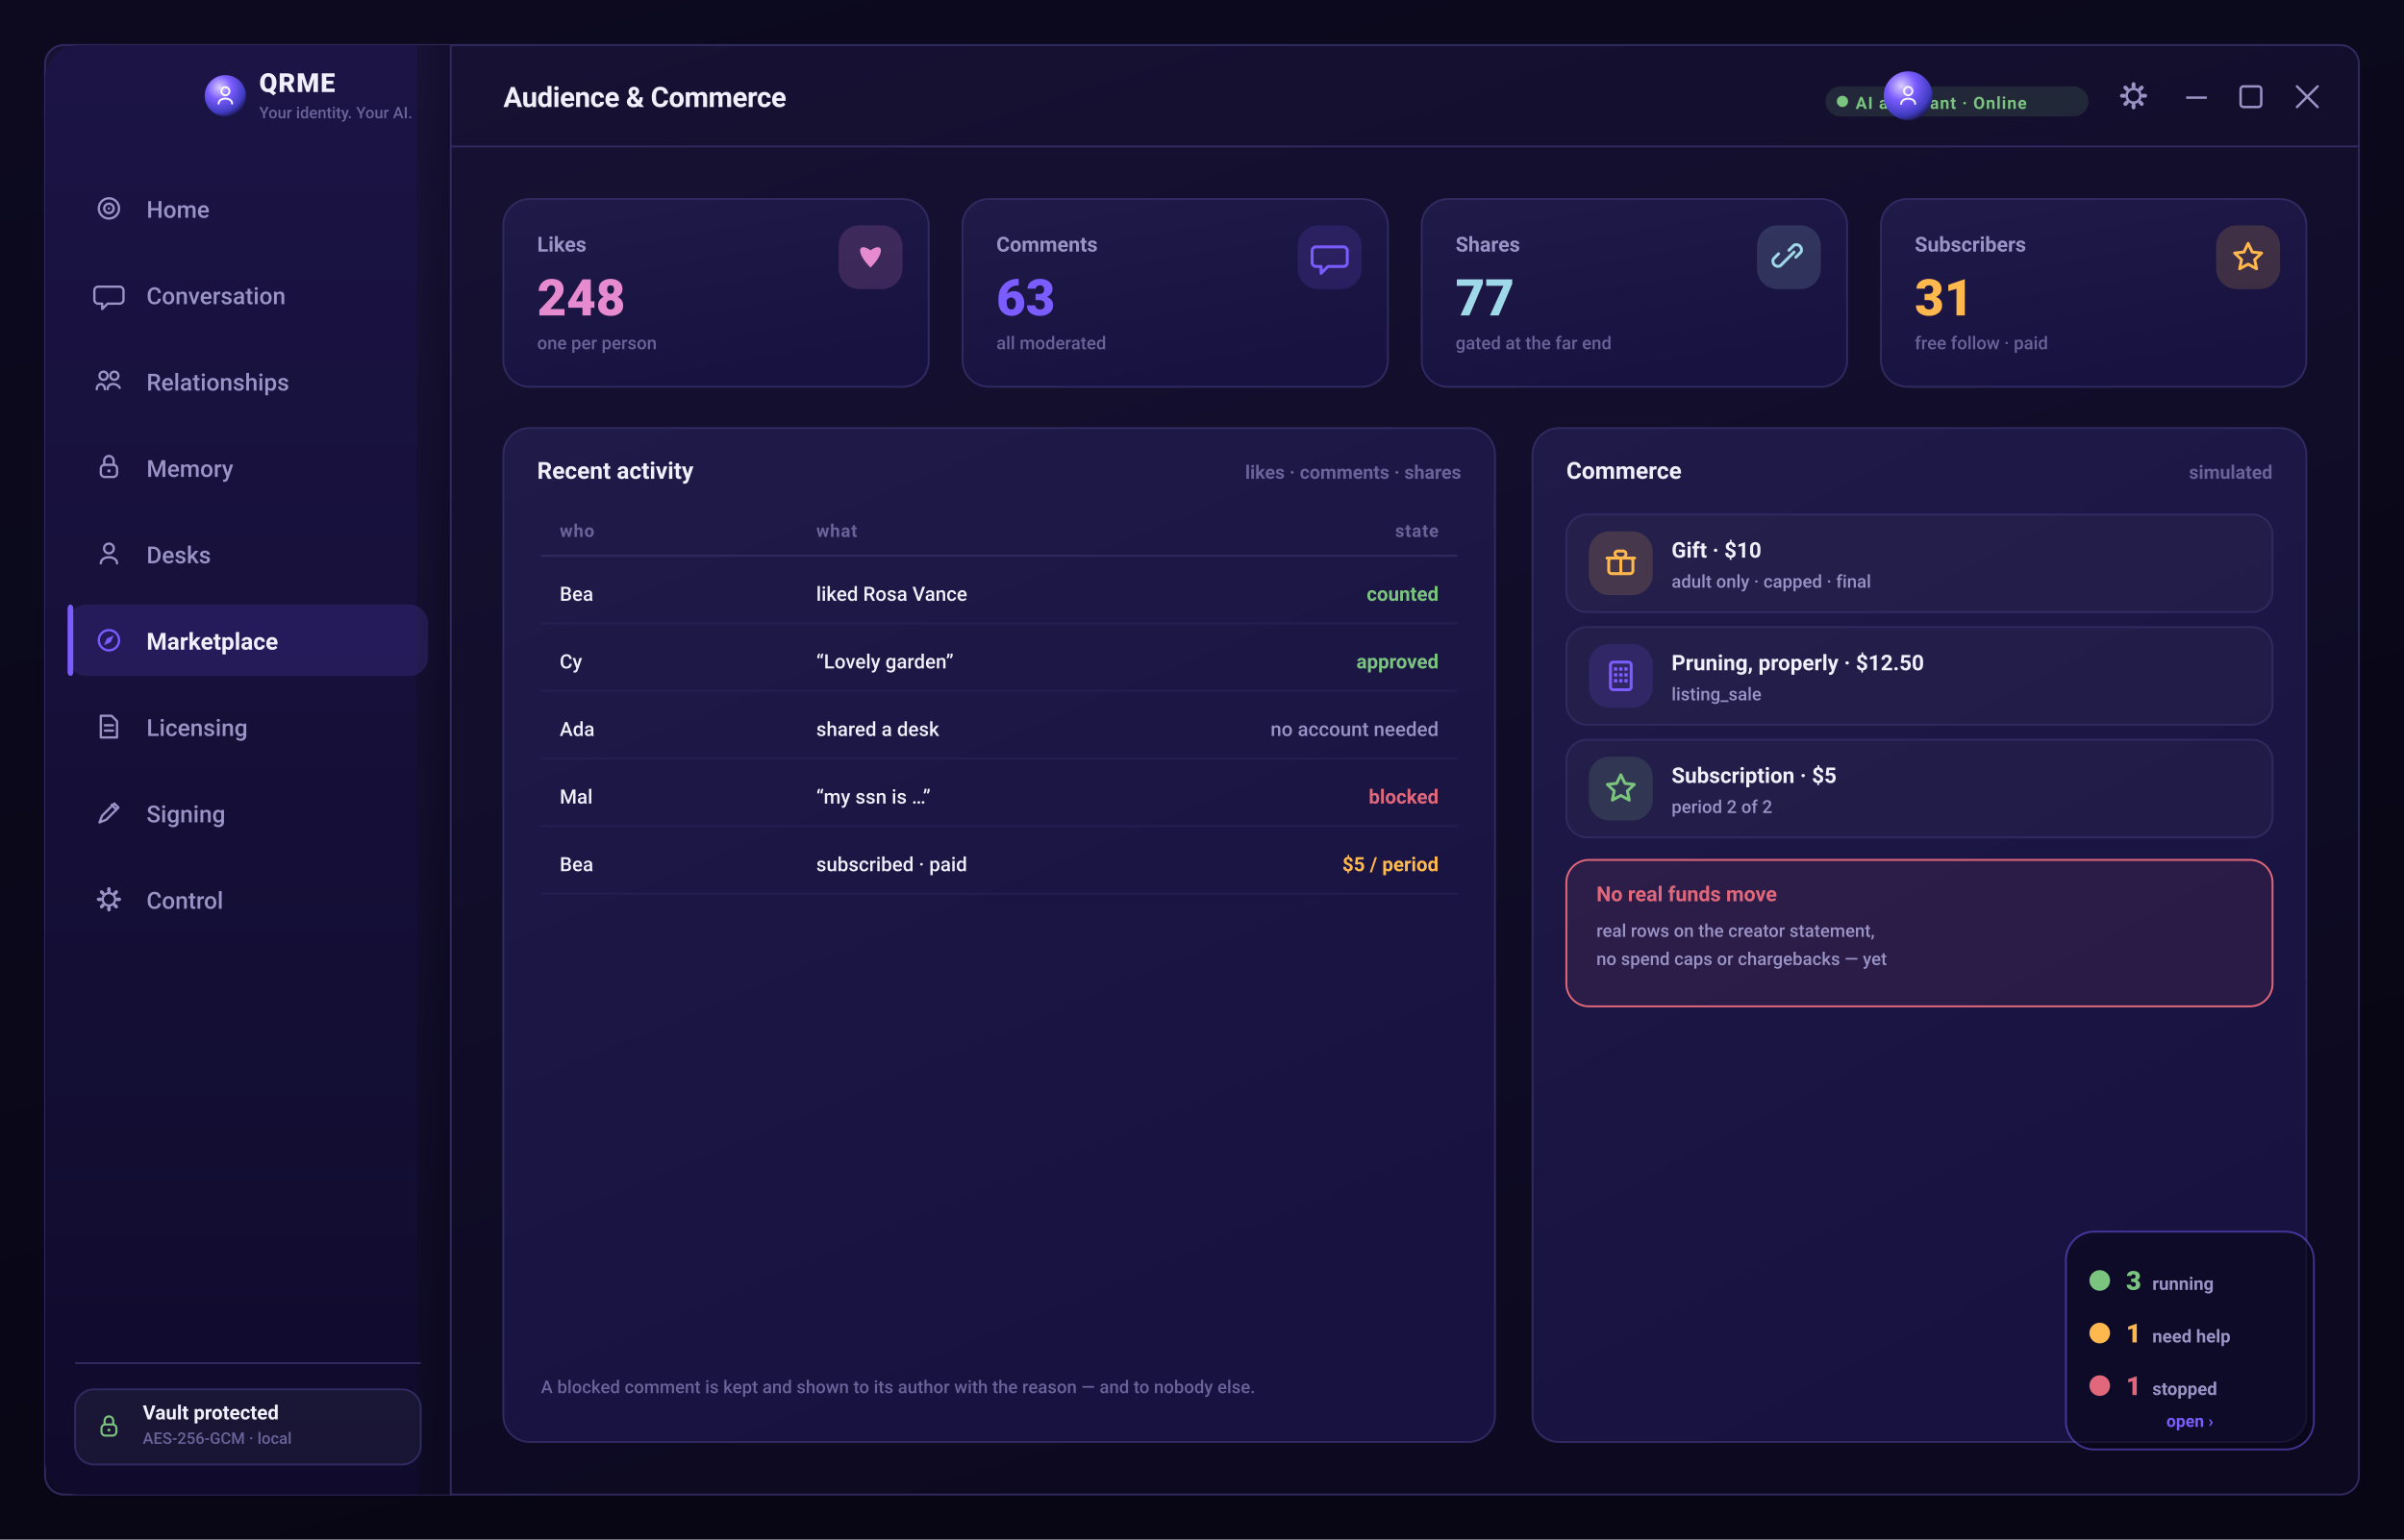
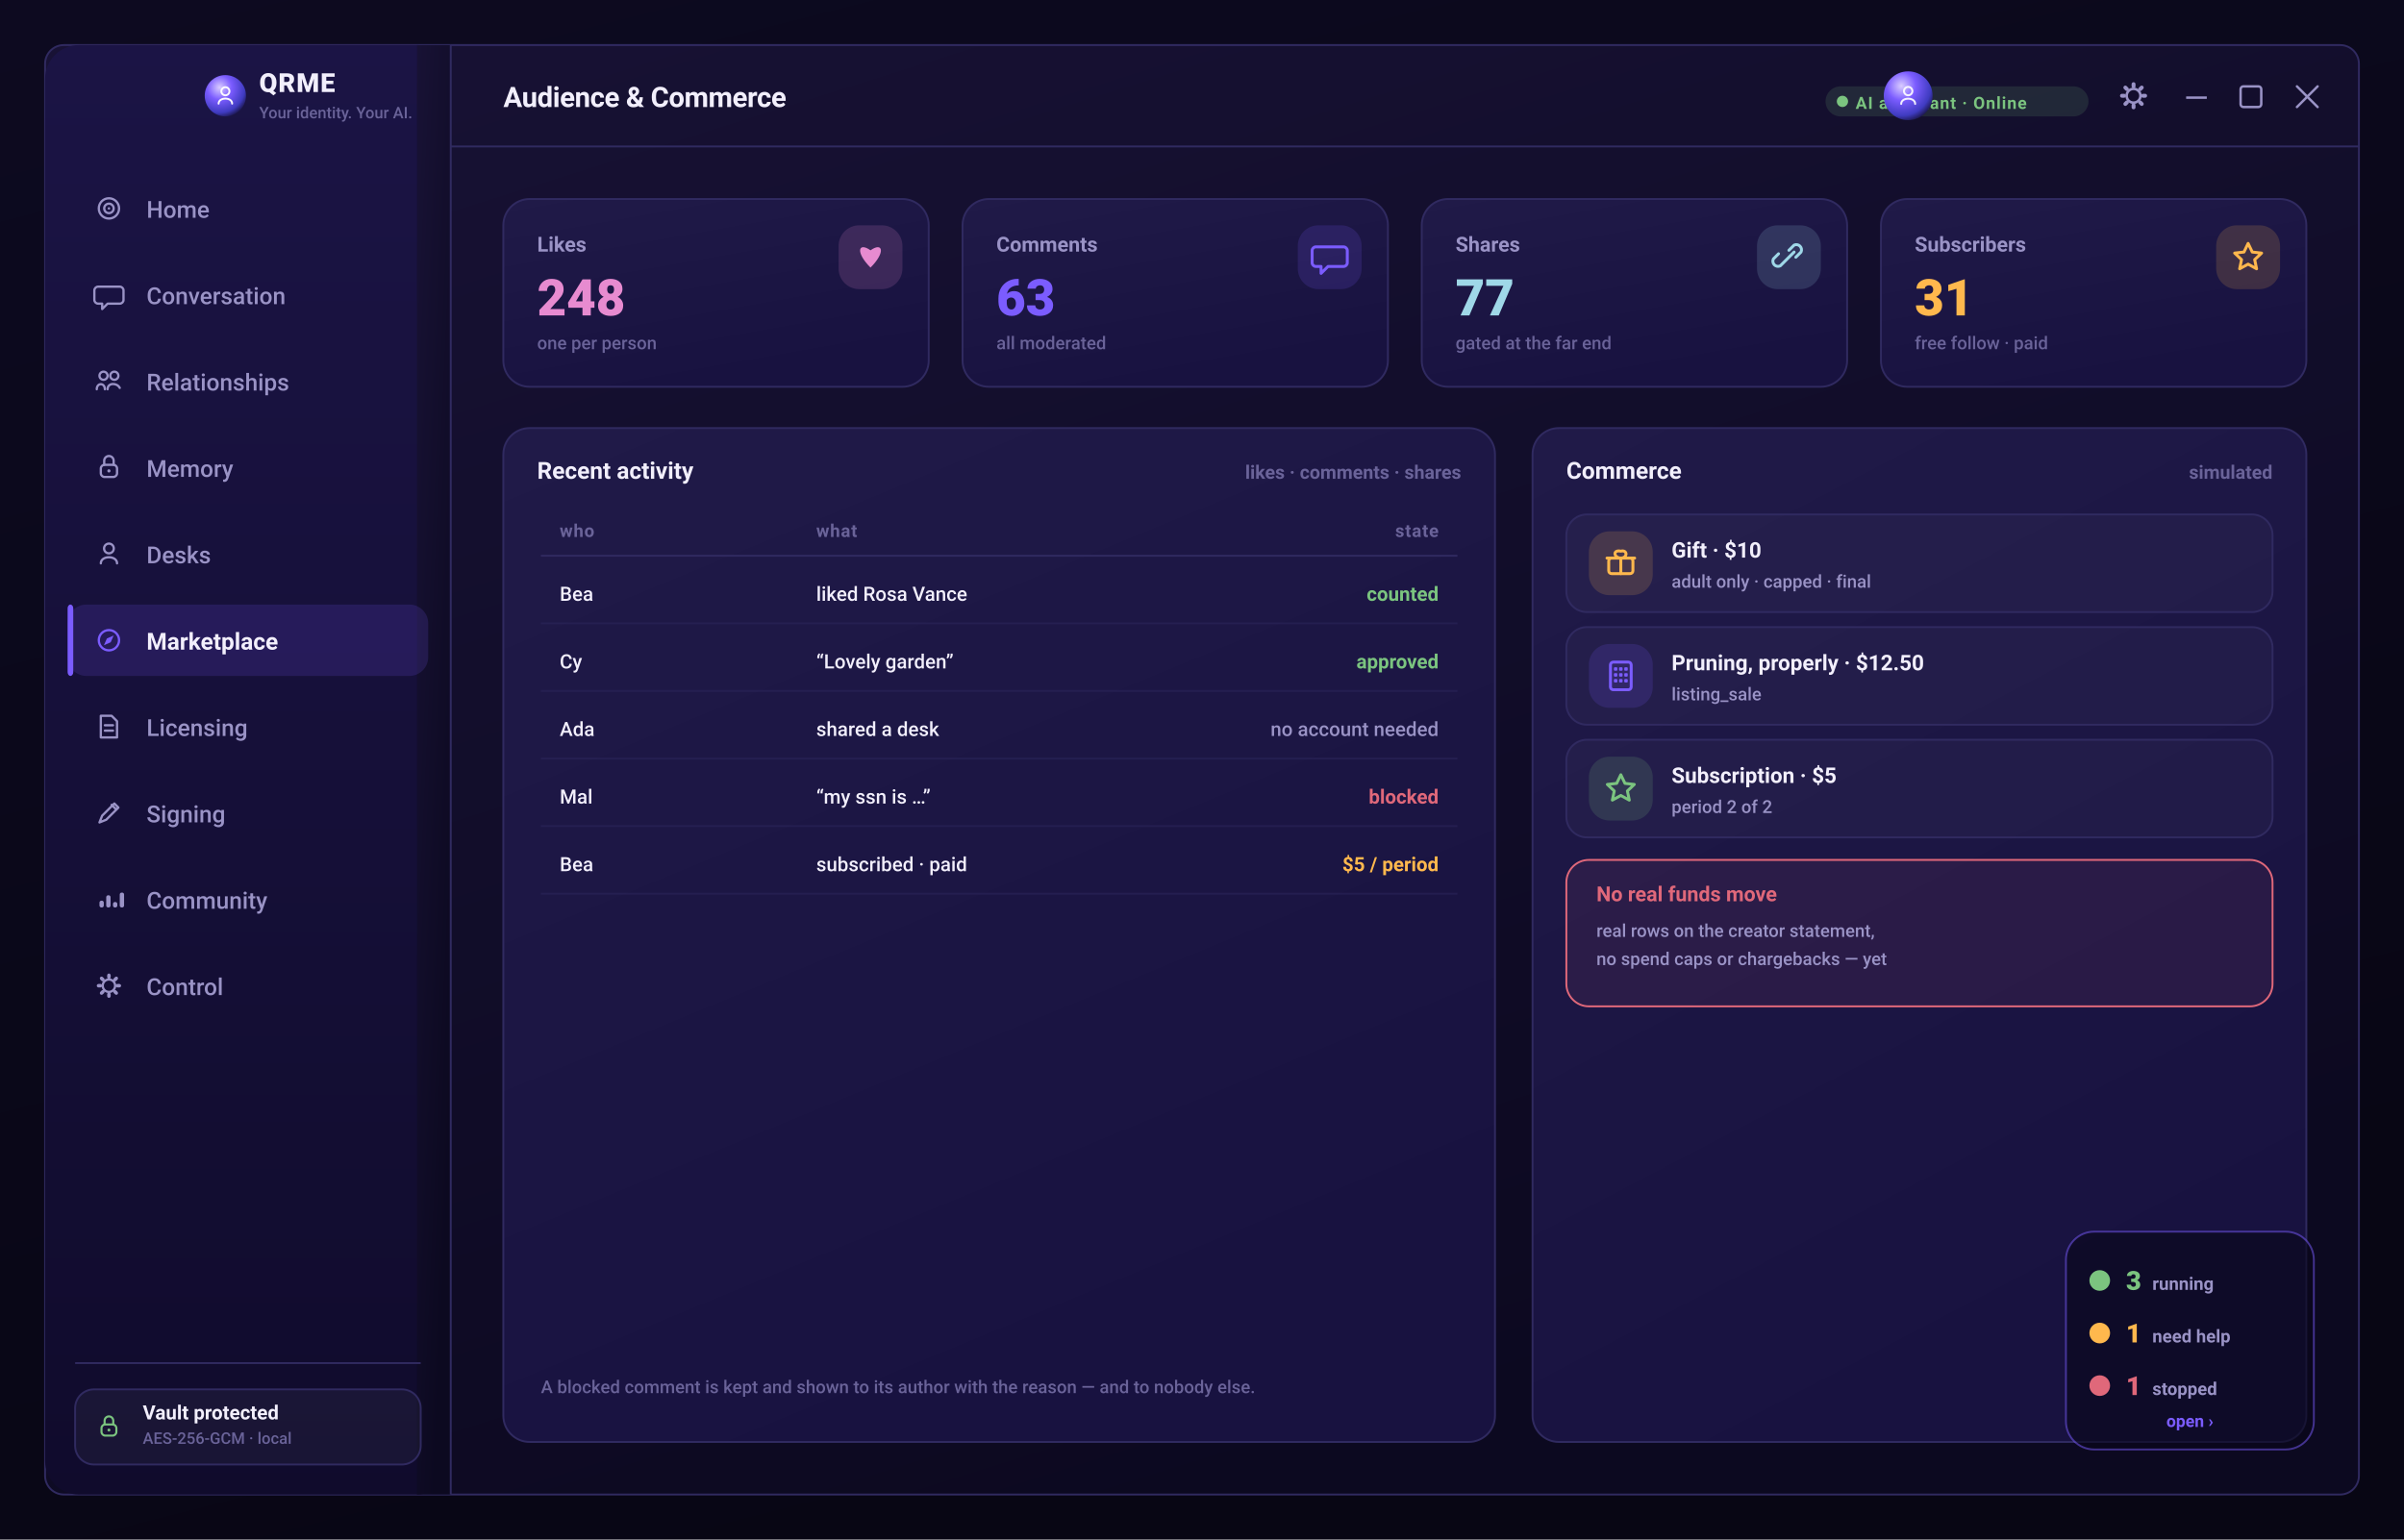
<svg xmlns="http://www.w3.org/2000/svg" width="1280" height="820" viewBox="0 0 1280 820" role="img" aria-label="QRME — Audience &amp; Commerce">
  <defs>
    <linearGradient id="gPage" x1="0" y1="0" x2="0.4" y2="1">
      <stop offset="0" stop-color="#0d0a20" />
      <stop offset="1" stop-color="#080614" />
    </linearGradient>
    <linearGradient id="gScr" x1="0" y1="0" x2="0.5" y2="1">
      <stop offset="0" stop-color="#181235" />
      <stop offset="1" stop-color="#0c0920" />
    </linearGradient>
    <linearGradient id="gSide" x1="0" y1="0" x2="0" y2="1">
      <stop offset="0" stop-color="#1b1445" />
      <stop offset="1" stop-color="#100b2c" />
    </linearGradient>
    <linearGradient id="gCard" x1="0" y1="0" x2="0.4" y2="1">
      <stop offset="0" stop-color="#201a48" />
      <stop offset="1" stop-color="#181240" />
    </linearGradient>
    <linearGradient id="gBrand" x1="0" y1="0" x2="1" y2="0">
      <stop offset="0" stop-color="#7b5cff" />
      <stop offset="1" stop-color="#9d7bff" />
    </linearGradient>
    <linearGradient id="gAmber" x1="0" y1="0" x2="1" y2="0">
      <stop offset="0" stop-color="#ffb84d" />
      <stop offset="1" stop-color="#ffd27a" />
    </linearGradient>
    <radialGradient id="orb" cx="36%" cy="30%" r="78%">
      <stop offset="0" stop-color="#d9ccff" />
      <stop offset="38%" stop-color="#7b5cff" />
      <stop offset="78%" stop-color="#3f3bc0" />
      <stop offset="100%" stop-color="#140f34" />
    </radialGradient>
  </defs>
  <rect x="0.0" y="0.0" width="1280.0" height="820.0" rx="0" fill="url(#gPage)" />
  <rect x="24" y="24" width="1232" height="772" rx="10" fill="url(#gScr)" stroke="#302a60" stroke-width="1" />
  <rect x="24.0" y="24.0" width="216.0" height="772.0" rx="18" fill="url(#gSide)" />
  <rect x="222.0" y="24.0" width="18.0" height="772.0" rx="0" fill="url(#gScr)" />
  <line x1="240" y1="24" x2="240" y2="796" stroke="#302a60" stroke-width="1" />
  <line x1="240" y1="78" x2="1256" y2="78" stroke="#302a60" stroke-width="1" />
  <line x1="1164" y1="52" x2="1175" y2="52" stroke="#9a93c6" stroke-width="1.3" />
  <rect x="1193.0" y="46.0" width="11.0" height="11.0" rx="1.5" fill="none" stroke="#9a93c6" stroke-width="1.3" />
  <path d="M1223 46 l11 11 M1234 46 l-11 11" stroke="#9a93c6" stroke-width="1.3" stroke-linecap="round" />
  <circle cx="120" cy="51" r="11" fill="url(#orb)" />
  <circle cx="120" cy="48.6" r="2.16" fill="none" stroke="rgba(255,255,255,0.95)" stroke-width="1.02" stroke-linecap="round" stroke-linejoin="round" />
  <path d="M116.4 55.2 c0 -3.6 7.2 -3.6 7.2 0" fill="none" stroke="rgba(255,255,255,0.95)" stroke-width="1.02" stroke-linecap="round" stroke-linejoin="round" />
  <text x="138.0" y="49.0" font-family="-apple-system,BlinkMacSystemFont,'SF Pro Display','SF Pro Text','Segoe UI',Roboto,system-ui,sans-serif" font-size="14" font-weight="800" fill="#f2effc" text-anchor="start" letter-spacing="0.5">QRME</text>
  <text x="138.0" y="63.0" font-family="-apple-system,BlinkMacSystemFont,'SF Pro Display','SF Pro Text','Segoe UI',Roboto,system-ui,sans-serif" font-size="8.5" font-weight="500" fill="#6a6399" text-anchor="start">Your identity. Your AI.</text>
  <text x="268.0" y="57.0" font-family="-apple-system,BlinkMacSystemFont,'SF Pro Display','SF Pro Text','Segoe UI',Roboto,system-ui,sans-serif" font-size="15" font-weight="700" fill="#f2effc" text-anchor="start" letter-spacing="-0.2">Audience &amp; Commerce</text>
  <rect x="1134.96" y="43.8" width="2.08" height="3.2" rx="1" transform="rotate(0 1136 51)" fill="#9a93c6" />
  <rect x="1134.96" y="43.8" width="2.08" height="3.2" rx="1" transform="rotate(45 1136 51)" fill="#9a93c6" />
  <rect x="1134.96" y="43.8" width="2.08" height="3.2" rx="1" transform="rotate(90 1136 51)" fill="#9a93c6" />
  <rect x="1134.96" y="43.8" width="2.08" height="3.2" rx="1" transform="rotate(135 1136 51)" fill="#9a93c6" />
  <rect x="1134.96" y="43.8" width="2.08" height="3.2" rx="1" transform="rotate(180 1136 51)" fill="#9a93c6" />
  <rect x="1134.96" y="43.8" width="2.08" height="3.2" rx="1" transform="rotate(225 1136 51)" fill="#9a93c6" />
  <rect x="1134.96" y="43.8" width="2.08" height="3.2" rx="1" transform="rotate(270 1136 51)" fill="#9a93c6" />
  <rect x="1134.96" y="43.8" width="2.08" height="3.2" rx="1" transform="rotate(315 1136 51)" fill="#9a93c6" />
  <circle cx="1136" cy="51" r="3.68" fill="none" stroke="#9a93c6" stroke-width="1.36" stroke-linecap="round" stroke-linejoin="round" />
  <rect x="972.0" y="46.0" width="140.0" height="16.0" rx="8" fill="rgba(123,196,127,0.14)" />
  <circle cx="981.0" cy="54" r="3" fill="#7bc47f" />
  <text x="988.0" y="58.0" font-family="-apple-system,BlinkMacSystemFont,'SF Pro Display','SF Pro Text','Segoe UI',Roboto,system-ui,sans-serif" font-size="9" font-weight="700" fill="#7bc47f" text-anchor="start" letter-spacing="0.5">AI assistant · Online</text>
  <circle cx="1016" cy="51" r="13" fill="url(#orb)" />
  <circle cx="1016" cy="48.52" r="2.232" fill="none" stroke="rgba(255,255,255,0.9)" stroke-width="1.05" stroke-linecap="round" stroke-linejoin="round" />
  <path d="M1012.28 55.34 c0 -3.72 7.44 -3.72 7.44 0" fill="none" stroke="rgba(255,255,255,0.9)" stroke-width="1.05" stroke-linecap="round" stroke-linejoin="round" />
  <circle cx="58" cy="111" r="5.4" fill="none" stroke="#9a93c6" stroke-width="1.22" stroke-linecap="round" stroke-linejoin="round" />
  <circle cx="58" cy="111" r="2.52" fill="none" stroke="#9a93c6" stroke-width="1.22" stroke-linecap="round" stroke-linejoin="round" />
  <circle cx="58" cy="111" r="0.648" fill="#9a93c6" />
  <text x="78.0" y="116.0" font-family="-apple-system,BlinkMacSystemFont,'SF Pro Display','SF Pro Text','Segoe UI',Roboto,system-ui,sans-serif" font-size="12.5" font-weight="500" fill="#9a93c6" text-anchor="start">Home</text>
  <path d="M52.24 152.68 h11.52 a2 2 0 0 1 2 2 v5.04 a2 2 0 0 1 -2 2 h-6.48 l-2.88 2.88 v-2.88 h-2.16 a2 2 0 0 1 -2 -2 v-5.04 a2 2 0 0 1 2 -2 Z" fill="none" stroke="#9a93c6" stroke-width="1.22" stroke-linecap="round" stroke-linejoin="round" />
  <text x="78.0" y="162.0" font-family="-apple-system,BlinkMacSystemFont,'SF Pro Display','SF Pro Text','Segoe UI',Roboto,system-ui,sans-serif" font-size="12.5" font-weight="500" fill="#9a93c6" text-anchor="start">Conversation</text>
  <circle cx="55.12" cy="200.12" r="2.16" fill="none" stroke="#9a93c6" stroke-width="1.22" stroke-linecap="round" stroke-linejoin="round" />
  <circle cx="60.88" cy="200.12" r="2.16" fill="none" stroke="#9a93c6" stroke-width="1.22" stroke-linecap="round" stroke-linejoin="round" />
  <path d="M51.52 207.32 c0 -3.6 4.32 -3.6 4.32 0 M57.28 207.32 c0 -3.6 5.04 -3.6 6.48 -0.72" fill="none" stroke="#9a93c6" stroke-width="1.22" stroke-linecap="round" stroke-linejoin="round" />
  <text x="78.0" y="208.0" font-family="-apple-system,BlinkMacSystemFont,'SF Pro Display','SF Pro Text','Segoe UI',Roboto,system-ui,sans-serif" font-size="12.5" font-weight="500" fill="#9a93c6" text-anchor="start">Relationships</text>
  <rect x="53.68" y="247.56" width="8.64" height="6.48" rx="2" fill="none" stroke="#9a93c6" stroke-width="1.22" stroke-linecap="round" stroke-linejoin="round" />
  <path d="M55.48 247.56 v-2.16 a2.52 2.52 0 0 1 5.04 0 v2.16" fill="none" stroke="#9a93c6" stroke-width="1.22" stroke-linecap="round" stroke-linejoin="round" />
  <circle cx="58" cy="250.8" r="0.864" fill="#9a93c6" />
  <text x="78.0" y="254.0" font-family="-apple-system,BlinkMacSystemFont,'SF Pro Display','SF Pro Text','Segoe UI',Roboto,system-ui,sans-serif" font-size="12.5" font-weight="500" fill="#9a93c6" text-anchor="start">Memory</text>
  <circle cx="58" cy="292.12" r="2.592" fill="none" stroke="#9a93c6" stroke-width="1.22" stroke-linecap="round" stroke-linejoin="round" />
  <path d="M53.68 300.04 c0 -4.32 8.64 -4.32 8.64 0" fill="none" stroke="#9a93c6" stroke-width="1.22" stroke-linecap="round" stroke-linejoin="round" />
  <text x="78.0" y="300.0" font-family="-apple-system,BlinkMacSystemFont,'SF Pro Display','SF Pro Text','Segoe UI',Roboto,system-ui,sans-serif" font-size="12.5" font-weight="500" fill="#9a93c6" text-anchor="start">Desks</text>
  <rect x="36.0" y="322.0" width="192.0" height="38.0" rx="10" fill="rgba(123,92,255,0.16)" />
  <rect x="36.0" y="322.0" width="3.0" height="38.0" rx="2" fill="#7b5cff" />
  <circle cx="58" cy="341" r="5.4" fill="none" stroke="#7b5cff" stroke-width="1.22" stroke-linecap="round" stroke-linejoin="round" />
  <path d="M60.52 338.48 l-1.584 3.6 -3.6 1.584 1.584 -3.6 Z" fill="#7b5cff" />
  <text x="78.0" y="346.0" font-family="-apple-system,BlinkMacSystemFont,'SF Pro Display','SF Pro Text','Segoe UI',Roboto,system-ui,sans-serif" font-size="12.5" font-weight="650" fill="#f2effc" text-anchor="start">Marketplace</text>
  <path d="M53.68 381.24 h5.76 l2.88 2.88 v8.64 h-8.64 Z" fill="none" stroke="#9a93c6" stroke-width="1.22" stroke-linecap="round" stroke-linejoin="round" />
  <path d="M55.84 386.28 h4.32 M55.84 389.16 h4.32" fill="none" stroke="#9a93c6" stroke-width="1.22" stroke-linecap="round" stroke-linejoin="round" />
  <text x="78.0" y="392.0" font-family="-apple-system,BlinkMacSystemFont,'SF Pro Display','SF Pro Text','Segoe UI',Roboto,system-ui,sans-serif" font-size="12.5" font-weight="500" fill="#9a93c6" text-anchor="start">Licensing</text>
  <path d="M52.96 438.04 l1.44 -3.6 6.48 -6.48 2.16 2.16 -6.48 6.48 -3.6 1.44 Z" fill="none" stroke="#9a93c6" stroke-width="1.22" stroke-linecap="round" stroke-linejoin="round" />
  <path d="M59.44 428.68 l2.16 2.16" fill="none" stroke="#9a93c6" stroke-width="1.22" stroke-linecap="round" stroke-linejoin="round" />
  <text x="78.0" y="438.0" font-family="-apple-system,BlinkMacSystemFont,'SF Pro Display','SF Pro Text','Segoe UI',Roboto,system-ui,sans-serif" font-size="12.5" font-weight="500" fill="#9a93c6" text-anchor="start">Signing</text>
-   <rect x="57.064" y="472.52" width="1.872" height="2.88" rx="1" transform="rotate(0 58 479)" fill="#9a93c6" />
-   <rect x="57.064" y="472.52" width="1.872" height="2.88" rx="1" transform="rotate(45 58 479)" fill="#9a93c6" />
-   <rect x="57.064" y="472.52" width="1.872" height="2.88" rx="1" transform="rotate(90 58 479)" fill="#9a93c6" />
-   <rect x="57.064" y="472.52" width="1.872" height="2.88" rx="1" transform="rotate(135 58 479)" fill="#9a93c6" />
-   <rect x="57.064" y="472.52" width="1.872" height="2.88" rx="1" transform="rotate(180 58 479)" fill="#9a93c6" />
-   <rect x="57.064" y="472.52" width="1.872" height="2.88" rx="1" transform="rotate(225 58 479)" fill="#9a93c6" />
-   <rect x="57.064" y="472.52" width="1.872" height="2.88" rx="1" transform="rotate(270 58 479)" fill="#9a93c6" />
-   <rect x="57.064" y="472.52" width="1.872" height="2.88" rx="1" transform="rotate(315 58 479)" fill="#9a93c6" />
-   <circle cx="58" cy="479" r="3.312" fill="none" stroke="#9a93c6" stroke-width="1.22" stroke-linecap="round" stroke-linejoin="round" />
-   <text x="78.0" y="484.0" font-family="-apple-system,BlinkMacSystemFont,'SF Pro Display','SF Pro Text','Segoe UI',Roboto,system-ui,sans-serif" font-size="12.5" font-weight="500" fill="#9a93c6" text-anchor="start">Control</text>
+   <rect x="52.96" y="479.72" width="2.304" height="3.6" rx="1" fill="#9a93c6" />
+   <rect x="56.56" y="476.84" width="2.304" height="6.48" rx="1" fill="#9a93c6" />
+   <rect x="60.16" y="480.44" width="2.304" height="2.88" rx="1" fill="#9a93c6" />
+   <rect x="63.76" y="475.4" width="2.304" height="7.92" rx="1" fill="#9a93c6" />
+   <text x="78.0" y="484.0" font-family="-apple-system,BlinkMacSystemFont,'SF Pro Display','SF Pro Text','Segoe UI',Roboto,system-ui,sans-serif" font-size="12.5" font-weight="500" fill="#9a93c6" text-anchor="start">Community</text>
+   <rect x="57.064" y="518.52" width="1.872" height="2.88" rx="1" transform="rotate(0 58 525)" fill="#9a93c6" />
+   <rect x="57.064" y="518.52" width="1.872" height="2.88" rx="1" transform="rotate(45 58 525)" fill="#9a93c6" />
+   <rect x="57.064" y="518.52" width="1.872" height="2.88" rx="1" transform="rotate(90 58 525)" fill="#9a93c6" />
+   <rect x="57.064" y="518.52" width="1.872" height="2.88" rx="1" transform="rotate(135 58 525)" fill="#9a93c6" />
+   <rect x="57.064" y="518.52" width="1.872" height="2.88" rx="1" transform="rotate(180 58 525)" fill="#9a93c6" />
+   <rect x="57.064" y="518.52" width="1.872" height="2.88" rx="1" transform="rotate(225 58 525)" fill="#9a93c6" />
+   <rect x="57.064" y="518.52" width="1.872" height="2.88" rx="1" transform="rotate(270 58 525)" fill="#9a93c6" />
+   <rect x="57.064" y="518.52" width="1.872" height="2.88" rx="1" transform="rotate(315 58 525)" fill="#9a93c6" />
+   <circle cx="58" cy="525" r="3.312" fill="none" stroke="#9a93c6" stroke-width="1.22" stroke-linecap="round" stroke-linejoin="round" />
+   <text x="78.0" y="530.0" font-family="-apple-system,BlinkMacSystemFont,'SF Pro Display','SF Pro Text','Segoe UI',Roboto,system-ui,sans-serif" font-size="12.5" font-weight="500" fill="#9a93c6" text-anchor="start">Control</text>
  <line x1="40" y1="726" x2="224" y2="726" stroke="#302a60" stroke-width="1" />
  <rect x="40.0" y="740.0" width="184.0" height="40.0" rx="10" fill="rgba(255,255,255,0.04)" stroke="#302a60" stroke-width="1" />
  <rect x="54.04" y="758.68" width="7.92" height="5.94" rx="2" fill="none" stroke="#7bc47f" stroke-width="1.12" stroke-linecap="round" stroke-linejoin="round" />
  <path d="M55.69 758.68 v-1.98 a2.31 2.31 0 0 1 4.62 0 v1.98" fill="none" stroke="#7bc47f" stroke-width="1.12" stroke-linecap="round" stroke-linejoin="round" />
  <circle cx="58" cy="761.65" r="0.792" fill="#7bc47f" />
  <text x="76.0" y="756.0" font-family="-apple-system,BlinkMacSystemFont,'SF Pro Display','SF Pro Text','Segoe UI',Roboto,system-ui,sans-serif" font-size="10.5" font-weight="650" fill="#f2effc" text-anchor="start">Vault protected</text>
  <text x="76.0" y="769.0" font-family="-apple-system,BlinkMacSystemFont,'SF Pro Display','SF Pro Text','Segoe UI',Roboto,system-ui,sans-serif" font-size="8.5" font-weight="500" fill="#6a6399" text-anchor="start">AES-256-GCM · local</text>
  <rect x="268.0" y="106.0" width="226.5" height="100.0" rx="14" fill="url(#gCard)" stroke="#302a60" stroke-width="1" />
  <text x="286.0" y="134.0" font-family="-apple-system,BlinkMacSystemFont,'SF Pro Display','SF Pro Text','Segoe UI',Roboto,system-ui,sans-serif" font-size="11" font-weight="600" fill="#9a93c6" text-anchor="start">Likes</text>
  <text x="286.0" y="168.0" font-family="-apple-system,BlinkMacSystemFont,'SF Pro Display','SF Pro Text','Segoe UI',Roboto,system-ui,sans-serif" font-size="27" font-weight="800" fill="#e78bd0" text-anchor="start">248</text>
  <text x="286.0" y="186.0" font-family="-apple-system,BlinkMacSystemFont,'SF Pro Display','SF Pro Text','Segoe UI',Roboto,system-ui,sans-serif" font-size="9.5" font-weight="500" fill="#6a6399" text-anchor="start">one per person</text>
  <rect x="446.5" y="120.0" width="34.0" height="34.0" rx="11" fill="rgba(231,139,208,0.16)" />
  <path d="M463.5 142.52 C455.22 134.24,457.06 128.72,463.5 133.32 C469.94 128.72,471.78 134.24,463.5 142.52 Z" fill="#e78bd0" />
  <rect x="512.5" y="106.0" width="226.5" height="100.0" rx="14" fill="url(#gCard)" stroke="#302a60" stroke-width="1" />
  <text x="530.5" y="134.0" font-family="-apple-system,BlinkMacSystemFont,'SF Pro Display','SF Pro Text','Segoe UI',Roboto,system-ui,sans-serif" font-size="11" font-weight="600" fill="#9a93c6" text-anchor="start">Comments</text>
  <text x="530.5" y="168.0" font-family="-apple-system,BlinkMacSystemFont,'SF Pro Display','SF Pro Text','Segoe UI',Roboto,system-ui,sans-serif" font-size="27" font-weight="800" fill="#7b5cff" text-anchor="start">63</text>
  <text x="530.5" y="186.0" font-family="-apple-system,BlinkMacSystemFont,'SF Pro Display','SF Pro Text','Segoe UI',Roboto,system-ui,sans-serif" font-size="9.5" font-weight="500" fill="#6a6399" text-anchor="start">all moderated</text>
  <rect x="691.0" y="120.0" width="34.0" height="34.0" rx="11" fill="rgba(123,92,255,0.16)" />
  <path d="M700.64 131.48 h14.72 a2 2 0 0 1 2 2 v6.44 a2 2 0 0 1 -2 2 h-8.28 l-3.68 3.68 v-3.68 h-2.76 a2 2 0 0 1 -2 -2 v-6.44 a2 2 0 0 1 2 -2 Z" fill="none" stroke="#7b5cff" stroke-width="1.56" stroke-linecap="round" stroke-linejoin="round" />
  <rect x="757.0" y="106.0" width="226.5" height="100.0" rx="14" fill="url(#gCard)" stroke="#302a60" stroke-width="1" />
  <text x="775.0" y="134.0" font-family="-apple-system,BlinkMacSystemFont,'SF Pro Display','SF Pro Text','Segoe UI',Roboto,system-ui,sans-serif" font-size="11" font-weight="600" fill="#9a93c6" text-anchor="start">Shares</text>
  <text x="775.0" y="168.0" font-family="-apple-system,BlinkMacSystemFont,'SF Pro Display','SF Pro Text','Segoe UI',Roboto,system-ui,sans-serif" font-size="27" font-weight="800" fill="#9fd8e8" text-anchor="start">77</text>
  <text x="775.0" y="186.0" font-family="-apple-system,BlinkMacSystemFont,'SF Pro Display','SF Pro Text','Segoe UI',Roboto,system-ui,sans-serif" font-size="9.5" font-weight="500" fill="#6a6399" text-anchor="start">gated at the far end</text>
  <rect x="935.5" y="120.0" width="34.0" height="34.0" rx="11" fill="rgba(159,216,232,0.16)" />
  <path d="M950.66 138.84 l-2.76 2.76 a2.76 2.76 0 0 1 -3.68 -3.68 l2.76 -2.76 m5.52 -1.84 l2.76 -2.76 a2.76 2.76 0 0 1 3.68 3.68 l-2.76 2.76 M949.74 139.76 l5.52 -5.52" fill="none" stroke="#9fd8e8" stroke-width="1.56" stroke-linecap="round" stroke-linejoin="round" />
  <rect x="1001.5" y="106.0" width="226.5" height="100.0" rx="14" fill="url(#gCard)" stroke="#302a60" stroke-width="1" />
  <text x="1019.5" y="134.0" font-family="-apple-system,BlinkMacSystemFont,'SF Pro Display','SF Pro Text','Segoe UI',Roboto,system-ui,sans-serif" font-size="11" font-weight="600" fill="#9a93c6" text-anchor="start">Subscribers</text>
  <text x="1019.5" y="168.0" font-family="-apple-system,BlinkMacSystemFont,'SF Pro Display','SF Pro Text','Segoe UI',Roboto,system-ui,sans-serif" font-size="27" font-weight="800" fill="#ffb84d" text-anchor="start">31</text>
  <text x="1019.5" y="186.0" font-family="-apple-system,BlinkMacSystemFont,'SF Pro Display','SF Pro Text','Segoe UI',Roboto,system-ui,sans-serif" font-size="9.5" font-weight="500" fill="#6a6399" text-anchor="start">free follow · paid</text>
  <rect x="1180.0" y="120.0" width="34.0" height="34.0" rx="11" fill="rgba(255,184,77,0.16)" />
  <path d="M1197.0 129.64 l2.208 4.6 4.968 0.552 -3.68 3.496 1.012 4.876 -4.508 -2.484 -4.508 2.484 1.012 -4.876 -3.68 -3.496 4.968 -0.552 Z" fill="none" stroke="#ffb84d" stroke-width="1.56" stroke-linecap="round" stroke-linejoin="round" />
  <rect x="268.0" y="228.0" width="528.0" height="540.0" rx="14" fill="url(#gCard)" stroke="#302a60" stroke-width="1" />
  <text x="286.0" y="255.0" font-family="-apple-system,BlinkMacSystemFont,'SF Pro Display','SF Pro Text','Segoe UI',Roboto,system-ui,sans-serif" font-size="12.5" font-weight="700" fill="#f2effc" text-anchor="start">Recent activity</text>
  <text x="778.0" y="255.0" font-family="-apple-system,BlinkMacSystemFont,'SF Pro Display','SF Pro Text','Segoe UI',Roboto,system-ui,sans-serif" font-size="10" font-weight="600" fill="#6a6399" text-anchor="end">likes · comments · shares</text>
  <text x="298.0" y="286.0" font-family="-apple-system,BlinkMacSystemFont,'SF Pro Display','SF Pro Text','Segoe UI',Roboto,system-ui,sans-serif" font-size="9.5" font-weight="700" fill="#6a6399" text-anchor="start" letter-spacing="0.4">who</text>
  <text x="434.6" y="286.0" font-family="-apple-system,BlinkMacSystemFont,'SF Pro Display','SF Pro Text','Segoe UI',Roboto,system-ui,sans-serif" font-size="9.5" font-weight="700" fill="#6a6399" text-anchor="start" letter-spacing="0.4">what</text>
  <text x="766.0" y="286.0" font-family="-apple-system,BlinkMacSystemFont,'SF Pro Display','SF Pro Text','Segoe UI',Roboto,system-ui,sans-serif" font-size="9.5" font-weight="700" fill="#6a6399" text-anchor="end" letter-spacing="0.4">state</text>
  <line x1="288" y1="296" x2="776.0" y2="296" stroke="#302a60" stroke-width="1" />
  <text x="298.0" y="320.0" font-family="-apple-system,BlinkMacSystemFont,'SF Pro Display','SF Pro Text','Segoe UI',Roboto,system-ui,sans-serif" font-size="10.5" font-weight="500" fill="#f2effc" text-anchor="start">Bea</text>
  <text x="434.6" y="320.0" font-family="-apple-system,BlinkMacSystemFont,'SF Pro Display','SF Pro Text','Segoe UI',Roboto,system-ui,sans-serif" font-size="10.5" font-weight="500" fill="#f2effc" text-anchor="start">liked Rosa Vance</text>
  <text x="766.0" y="320.0" font-family="-apple-system,BlinkMacSystemFont,'SF Pro Display','SF Pro Text','Segoe UI',Roboto,system-ui,sans-serif" font-size="10.5" font-weight="600" fill="#7bc47f" text-anchor="end">counted</text>
  <line x1="288" y1="332" x2="776.0" y2="332" stroke="rgba(48,42,96,0.45)" stroke-width="1" />
  <text x="298.0" y="356.0" font-family="-apple-system,BlinkMacSystemFont,'SF Pro Display','SF Pro Text','Segoe UI',Roboto,system-ui,sans-serif" font-size="10.5" font-weight="500" fill="#f2effc" text-anchor="start">Cy</text>
  <text x="434.6" y="356.0" font-family="-apple-system,BlinkMacSystemFont,'SF Pro Display','SF Pro Text','Segoe UI',Roboto,system-ui,sans-serif" font-size="10.5" font-weight="500" fill="#f2effc" text-anchor="start">“Lovely garden”</text>
  <text x="766.0" y="356.0" font-family="-apple-system,BlinkMacSystemFont,'SF Pro Display','SF Pro Text','Segoe UI',Roboto,system-ui,sans-serif" font-size="10.5" font-weight="600" fill="#7bc47f" text-anchor="end">approved</text>
  <line x1="288" y1="368" x2="776.0" y2="368" stroke="rgba(48,42,96,0.45)" stroke-width="1" />
  <text x="298.0" y="392.0" font-family="-apple-system,BlinkMacSystemFont,'SF Pro Display','SF Pro Text','Segoe UI',Roboto,system-ui,sans-serif" font-size="10.5" font-weight="500" fill="#f2effc" text-anchor="start">Ada</text>
  <text x="434.6" y="392.0" font-family="-apple-system,BlinkMacSystemFont,'SF Pro Display','SF Pro Text','Segoe UI',Roboto,system-ui,sans-serif" font-size="10.5" font-weight="500" fill="#f2effc" text-anchor="start">shared a desk</text>
  <text x="766.0" y="392.0" font-family="-apple-system,BlinkMacSystemFont,'SF Pro Display','SF Pro Text','Segoe UI',Roboto,system-ui,sans-serif" font-size="10.5" font-weight="500" fill="#9a93c6" text-anchor="end">no account needed</text>
  <line x1="288" y1="404" x2="776.0" y2="404" stroke="rgba(48,42,96,0.45)" stroke-width="1" />
  <text x="298.0" y="428.0" font-family="-apple-system,BlinkMacSystemFont,'SF Pro Display','SF Pro Text','Segoe UI',Roboto,system-ui,sans-serif" font-size="10.5" font-weight="500" fill="#f2effc" text-anchor="start">Mal</text>
  <text x="434.6" y="428.0" font-family="-apple-system,BlinkMacSystemFont,'SF Pro Display','SF Pro Text','Segoe UI',Roboto,system-ui,sans-serif" font-size="10.5" font-weight="500" fill="#f2effc" text-anchor="start">“my ssn is …”</text>
  <text x="766.0" y="428.0" font-family="-apple-system,BlinkMacSystemFont,'SF Pro Display','SF Pro Text','Segoe UI',Roboto,system-ui,sans-serif" font-size="10.5" font-weight="700" fill="#e0687a" text-anchor="end">blocked</text>
  <line x1="288" y1="440" x2="776.0" y2="440" stroke="rgba(48,42,96,0.45)" stroke-width="1" />
  <text x="298.0" y="464.0" font-family="-apple-system,BlinkMacSystemFont,'SF Pro Display','SF Pro Text','Segoe UI',Roboto,system-ui,sans-serif" font-size="10.5" font-weight="500" fill="#f2effc" text-anchor="start">Bea</text>
  <text x="434.6" y="464.0" font-family="-apple-system,BlinkMacSystemFont,'SF Pro Display','SF Pro Text','Segoe UI',Roboto,system-ui,sans-serif" font-size="10.5" font-weight="500" fill="#f2effc" text-anchor="start">subscribed · paid</text>
  <text x="766.0" y="464.0" font-family="-apple-system,BlinkMacSystemFont,'SF Pro Display','SF Pro Text','Segoe UI',Roboto,system-ui,sans-serif" font-size="10.5" font-weight="700" fill="#ffb84d" text-anchor="end">$5 / period</text>
  <line x1="288" y1="476" x2="776.0" y2="476" stroke="rgba(48,42,96,0.45)" stroke-width="1" />
  <text x="288.0" y="742.0" font-family="-apple-system,BlinkMacSystemFont,'SF Pro Display','SF Pro Text','Segoe UI',Roboto,system-ui,sans-serif" font-size="9.5" font-weight="500" fill="#6a6399" text-anchor="start">A blocked comment is kept and shown to its author with the reason — and to nobody else.</text>
  <rect x="816.0" y="228.0" width="412.0" height="540.0" rx="14" fill="url(#gCard)" stroke="#302a60" stroke-width="1" />
  <text x="834.0" y="255.0" font-family="-apple-system,BlinkMacSystemFont,'SF Pro Display','SF Pro Text','Segoe UI',Roboto,system-ui,sans-serif" font-size="12.5" font-weight="700" fill="#f2effc" text-anchor="start">Commerce</text>
  <text x="1210.0" y="255.0" font-family="-apple-system,BlinkMacSystemFont,'SF Pro Display','SF Pro Text','Segoe UI',Roboto,system-ui,sans-serif" font-size="10" font-weight="600" fill="#6a6399" text-anchor="end">simulated</text>
  <rect x="834.0" y="274.0" width="376.0" height="52.0" rx="11" fill="rgba(255,255,255,0.03)" stroke="#302a60" stroke-width="1" />
  <rect x="846.0" y="283.0" width="34.0" height="34.0" rx="11" fill="rgba(255,184,77,0.16)" />
  <rect x="856.56" y="297.24" width="12.88" height="8.28" rx="1.5" fill="none" stroke="#ffb84d" stroke-width="1.56" stroke-linecap="round" stroke-linejoin="round" />
  <path d="M855.64 297.24 h14.72 M863.0 297.24 v8.28 M863.0 297.24 c-3.68 0 -4.6 -4.6 0 -3.68 c3.68 -0.92 3.68 3.68 0 3.68" fill="none" stroke="#ffb84d" stroke-width="1.56" stroke-linecap="round" stroke-linejoin="round" />
  <text x="890.0" y="297.0" font-family="-apple-system,BlinkMacSystemFont,'SF Pro Display','SF Pro Text','Segoe UI',Roboto,system-ui,sans-serif" font-size="11.5" font-weight="650" fill="#f2effc" text-anchor="start">Gift · $10</text>
  <text x="890.0" y="313.0" font-family="-apple-system,BlinkMacSystemFont,'SF Pro Display','SF Pro Text','Segoe UI',Roboto,system-ui,sans-serif" font-size="9.5" font-weight="500" fill="#9a93c6" text-anchor="start">adult only · capped · final</text>
  <rect x="834.0" y="334.0" width="376.0" height="52.0" rx="11" fill="rgba(255,255,255,0.03)" stroke="#302a60" stroke-width="1" />
  <rect x="846.0" y="343.0" width="34.0" height="34.0" rx="11" fill="rgba(123,92,255,0.16)" />
  <rect x="857.48" y="352.64" width="11.04" height="14.72" rx="1.5" fill="none" stroke="#7b5cff" stroke-width="1.56" stroke-linecap="round" stroke-linejoin="round" />
  <rect x="859.32" y="355.4" width="1.84" height="1.84" rx="0.4" fill="#7b5cff" />
  <rect x="862.08" y="355.4" width="1.84" height="1.84" rx="0.4" fill="#7b5cff" />
  <rect x="864.84" y="355.4" width="1.84" height="1.84" rx="0.4" fill="#7b5cff" />
  <rect x="859.32" y="358.528" width="1.84" height="1.84" rx="0.4" fill="#7b5cff" />
  <rect x="862.08" y="358.528" width="1.84" height="1.84" rx="0.4" fill="#7b5cff" />
  <rect x="864.84" y="358.528" width="1.84" height="1.84" rx="0.4" fill="#7b5cff" />
  <rect x="859.32" y="361.656" width="1.84" height="1.84" rx="0.4" fill="#7b5cff" />
  <rect x="862.08" y="361.656" width="1.84" height="1.84" rx="0.4" fill="#7b5cff" />
  <rect x="864.84" y="361.656" width="1.84" height="1.84" rx="0.4" fill="#7b5cff" />
  <text x="890.0" y="357.0" font-family="-apple-system,BlinkMacSystemFont,'SF Pro Display','SF Pro Text','Segoe UI',Roboto,system-ui,sans-serif" font-size="11.5" font-weight="650" fill="#f2effc" text-anchor="start">Pruning, properly · $12.50</text>
  <text x="890.0" y="373.0" font-family="-apple-system,BlinkMacSystemFont,'SF Pro Display','SF Pro Text','Segoe UI',Roboto,system-ui,sans-serif" font-size="9.5" font-weight="500" fill="#9a93c6" text-anchor="start">listing_sale</text>
  <rect x="834.0" y="394.0" width="376.0" height="52.0" rx="11" fill="rgba(255,255,255,0.03)" stroke="#302a60" stroke-width="1" />
  <rect x="846.0" y="403.0" width="34.0" height="34.0" rx="11" fill="rgba(123,196,127,0.16)" />
  <path d="M863.0 412.64 l2.208 4.6 4.968 0.552 -3.68 3.496 1.012 4.876 -4.508 -2.484 -4.508 2.484 1.012 -4.876 -3.68 -3.496 4.968 -0.552 Z" fill="none" stroke="#7bc47f" stroke-width="1.56" stroke-linecap="round" stroke-linejoin="round" />
  <text x="890.0" y="417.0" font-family="-apple-system,BlinkMacSystemFont,'SF Pro Display','SF Pro Text','Segoe UI',Roboto,system-ui,sans-serif" font-size="11.5" font-weight="650" fill="#f2effc" text-anchor="start">Subscription · $5</text>
  <text x="890.0" y="433.0" font-family="-apple-system,BlinkMacSystemFont,'SF Pro Display','SF Pro Text','Segoe UI',Roboto,system-ui,sans-serif" font-size="9.5" font-weight="500" fill="#9a93c6" text-anchor="start">period 2 of 2</text>
  <rect x="834.0" y="458.0" width="376.0" height="78.0" rx="12" fill="rgba(224,104,122,0.08)" stroke="#e0687a" stroke-width="1" />
  <text x="850.0" y="480.0" font-family="-apple-system,BlinkMacSystemFont,'SF Pro Display','SF Pro Text','Segoe UI',Roboto,system-ui,sans-serif" font-size="11" font-weight="700" fill="#e0687a" text-anchor="start">No real funds move</text>
  <text x="850.0" y="499.0" font-family="-apple-system,BlinkMacSystemFont,'SF Pro Display','SF Pro Text','Segoe UI',Roboto,system-ui,sans-serif" font-size="9.5" font-weight="500" fill="#9a93c6" text-anchor="start">real rows on the creator statement,</text>
  <text x="850.0" y="514.0" font-family="-apple-system,BlinkMacSystemFont,'SF Pro Display','SF Pro Text','Segoe UI',Roboto,system-ui,sans-serif" font-size="9.5" font-weight="500" fill="#9a93c6" text-anchor="start">no spend caps or chargebacks — yet</text>
  <rect x="1100.0" y="656.0" width="132.0" height="116.0" rx="15" fill="rgba(9,7,26,0.62)" stroke="rgba(123,92,255,0.5)" stroke-width="1" />
  <circle cx="1118" cy="682" r="5.5" fill="#7bc47f" />
  <text x="1132.0" y="687.0" font-family="-apple-system,BlinkMacSystemFont,'SF Pro Display','SF Pro Text','Segoe UI',Roboto,system-ui,sans-serif" font-size="14" font-weight="800" fill="#7bc47f" text-anchor="start">3</text>
  <text x="1146.0" y="687.0" font-family="-apple-system,BlinkMacSystemFont,'SF Pro Display','SF Pro Text','Segoe UI',Roboto,system-ui,sans-serif" font-size="9.5" font-weight="600" fill="#9a93c6" text-anchor="start">running</text>
  <circle cx="1118" cy="710" r="5.5" fill="#ffb84d" />
  <text x="1132.0" y="715.0" font-family="-apple-system,BlinkMacSystemFont,'SF Pro Display','SF Pro Text','Segoe UI',Roboto,system-ui,sans-serif" font-size="14" font-weight="800" fill="#ffb84d" text-anchor="start">1</text>
  <text x="1146.0" y="715.0" font-family="-apple-system,BlinkMacSystemFont,'SF Pro Display','SF Pro Text','Segoe UI',Roboto,system-ui,sans-serif" font-size="9.5" font-weight="600" fill="#9a93c6" text-anchor="start">need help</text>
  <circle cx="1118" cy="738" r="5.5" fill="#e0687a" />
  <text x="1132.0" y="743.0" font-family="-apple-system,BlinkMacSystemFont,'SF Pro Display','SF Pro Text','Segoe UI',Roboto,system-ui,sans-serif" font-size="14" font-weight="800" fill="#e0687a" text-anchor="start">1</text>
  <text x="1146.0" y="743.0" font-family="-apple-system,BlinkMacSystemFont,'SF Pro Display','SF Pro Text','Segoe UI',Roboto,system-ui,sans-serif" font-size="9.5" font-weight="600" fill="#9a93c6" text-anchor="start">stopped</text>
  <text x="1166.0" y="760.0" font-family="-apple-system,BlinkMacSystemFont,'SF Pro Display','SF Pro Text','Segoe UI',Roboto,system-ui,sans-serif" font-size="9" font-weight="700" fill="#7b5cff" text-anchor="middle">open ›</text>
</svg>
